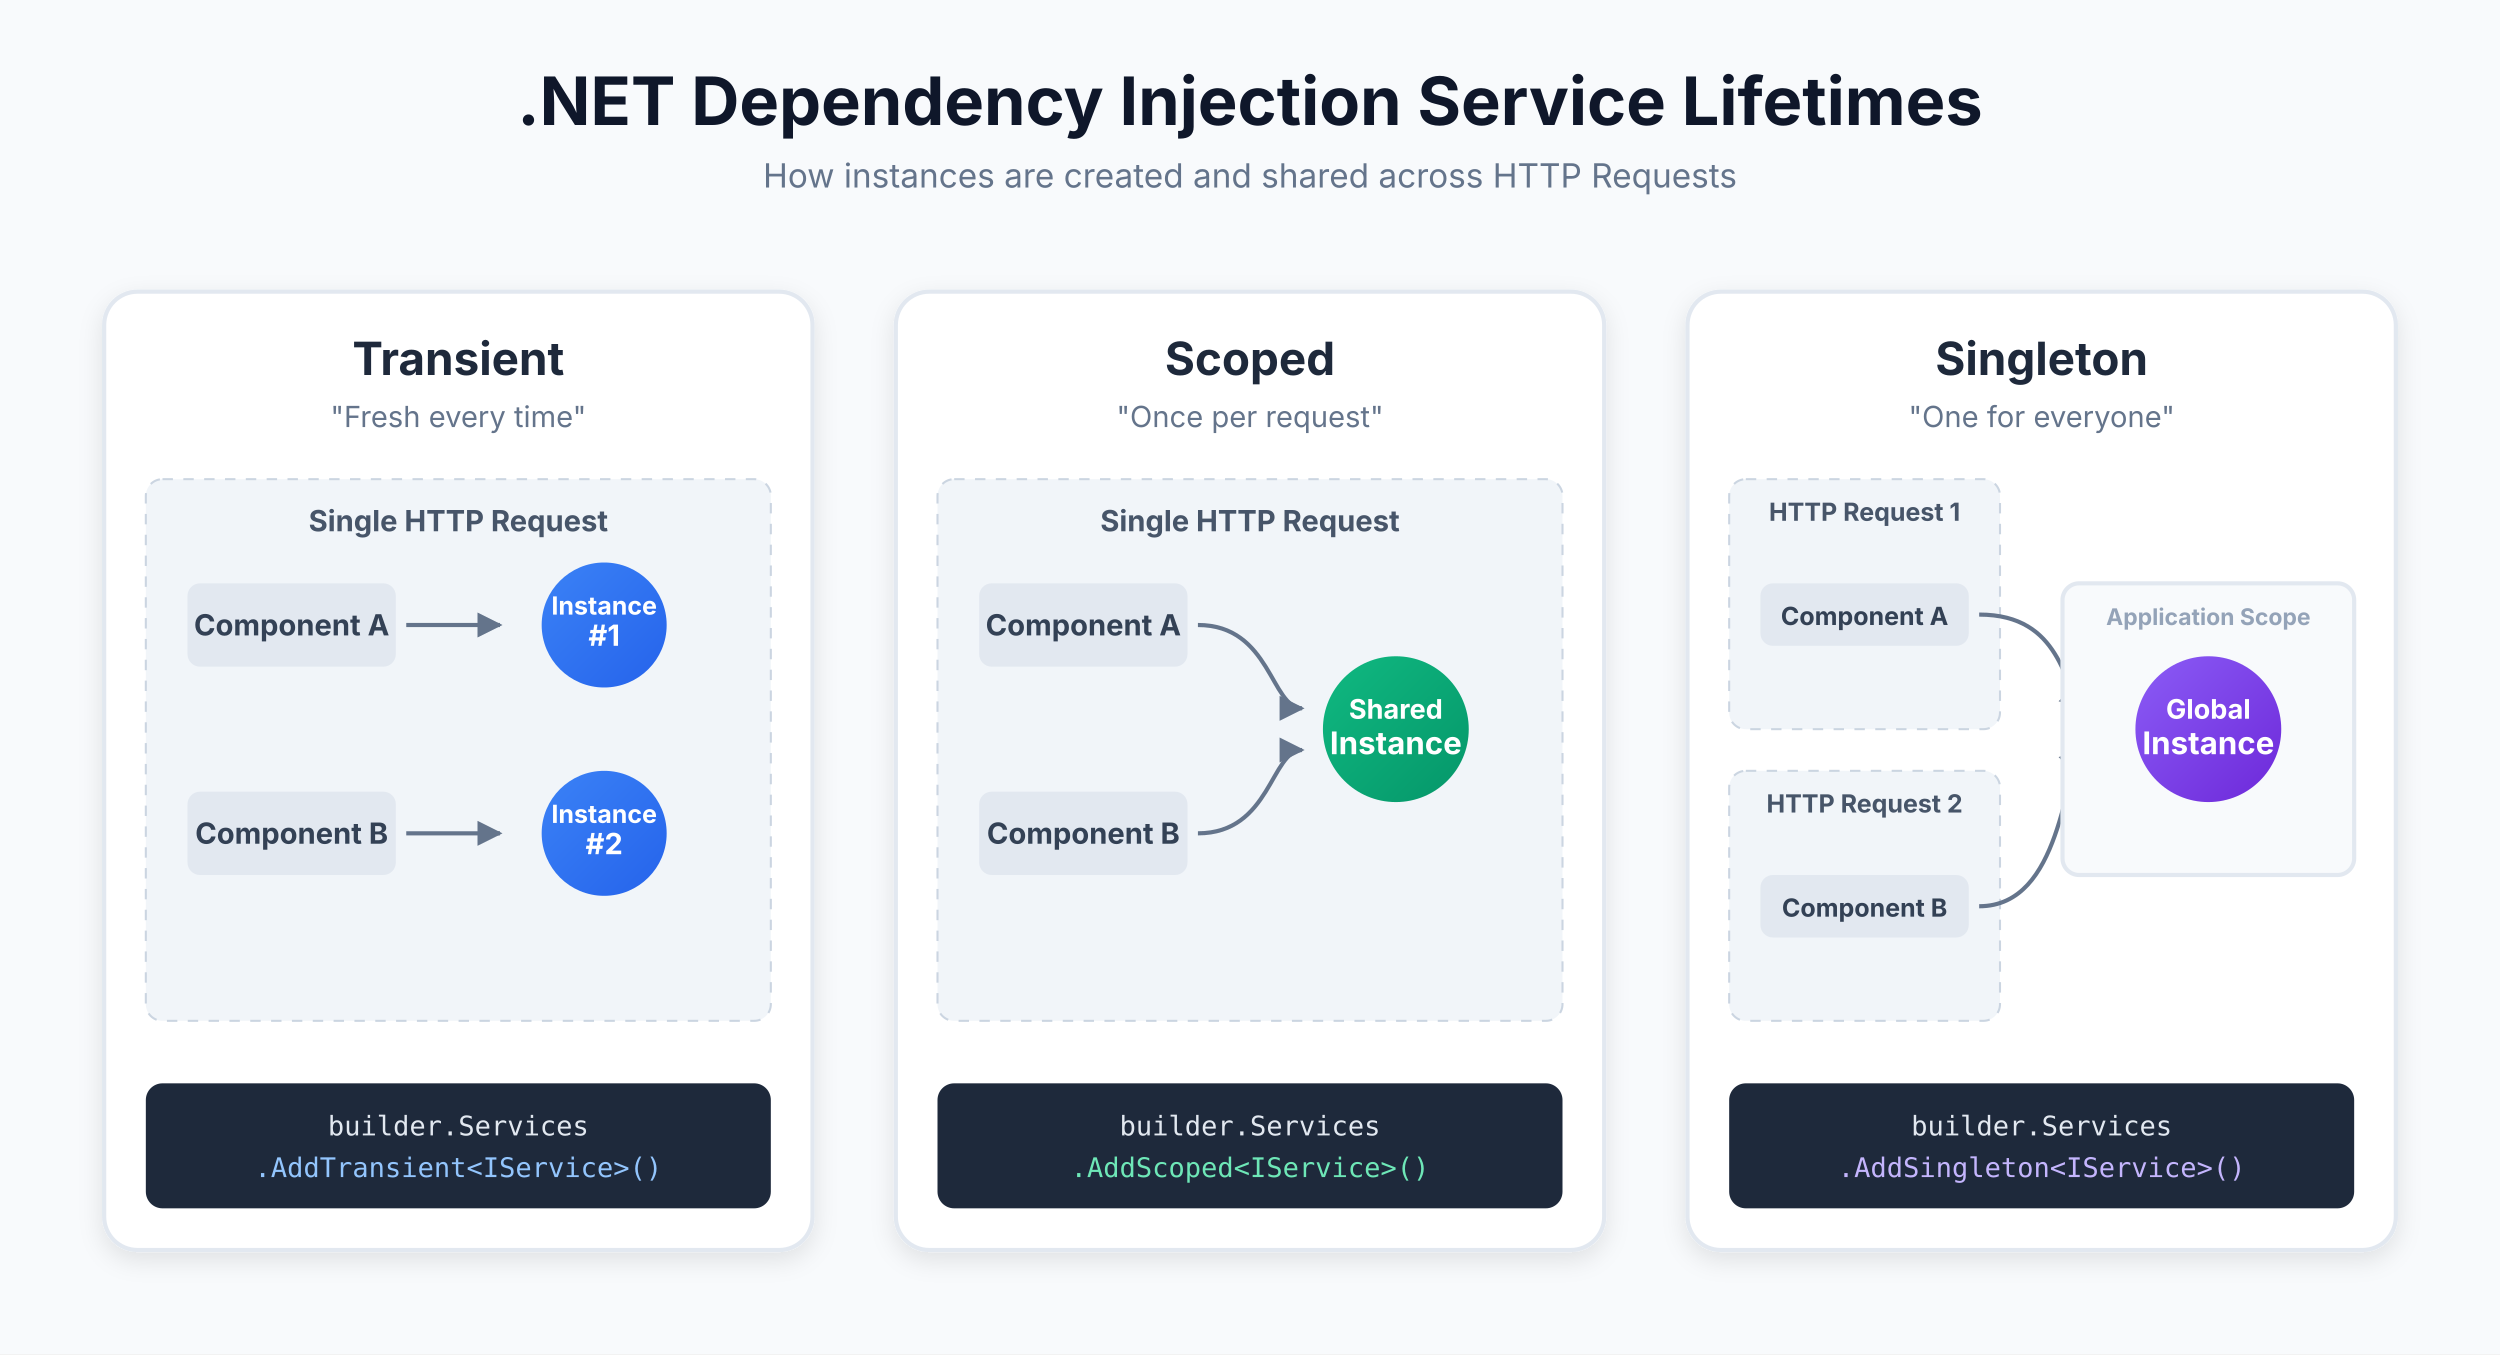
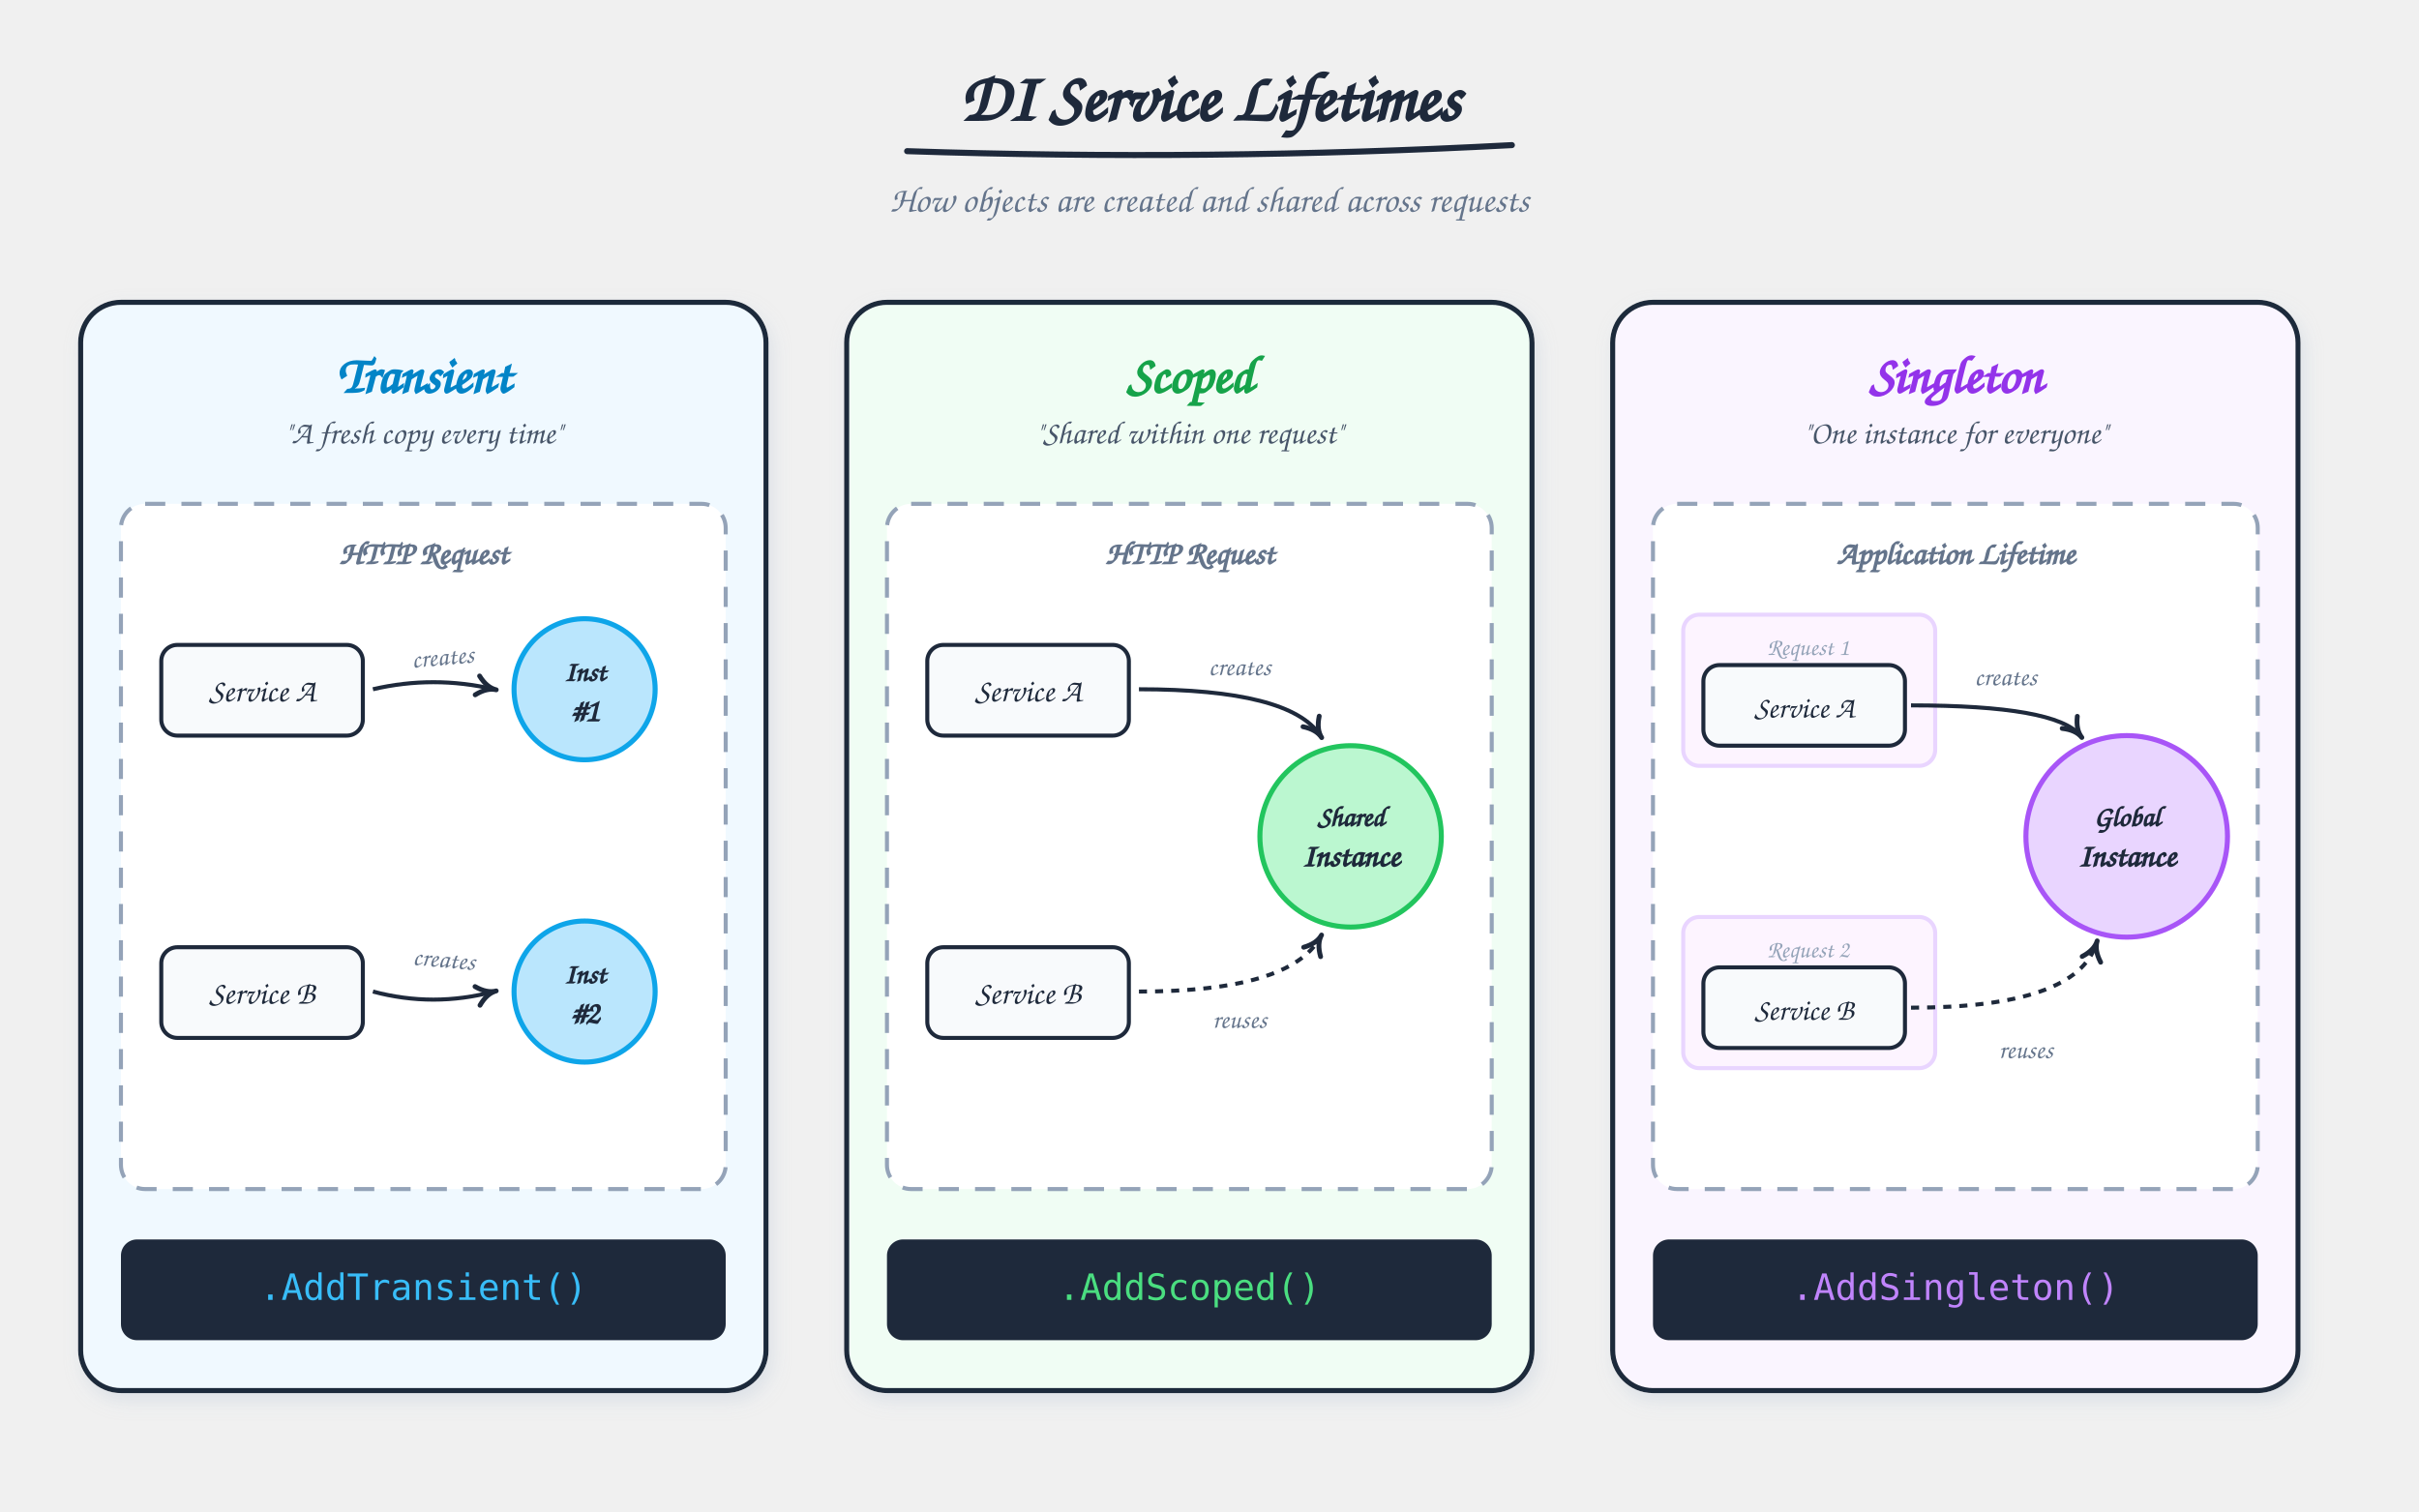
- <svg xmlns="http://www.w3.org/2000/svg" viewBox="0 0 1200 650" font-family="system-ui, -apple-system, sans-serif">
+ <svg xmlns="http://www.w3.org/2000/svg" viewBox="0 0 1200 750" width="100%" height="100%" style="background-color: #ffffff; font-family: 'Comic Sans MS', 'Chalkboard SE', 'Caveat', 'Segoe Print', cursive, sans-serif;">
  <defs>
-     <marker id="arrow" viewBox="0 0 10 10" refX="9" refY="5" markerWidth="6" markerHeight="6" orient="auto-start-reverse">
-       <path d="M 0 0 L 10 5 L 0 10 z" fill="#64748b" />
+     <marker id="arrow" viewBox="0 0 10 10" refX="8" refY="5" markerWidth="6" markerHeight="6" orient="auto-start-reverse">
+       <path d="M 1 1 Q 5 5 9 5 Q 5 5 1 9" fill="none" stroke="#1e293b" stroke-width="2" stroke-linecap="round" stroke-linejoin="round" />
    </marker>
-     <filter id="shadow" x="-10%" y="-10%" width="120%" height="120%">
-       <feDropShadow dx="0" dy="4" stdDeviation="6" flood-opacity="0.1" />
+     <filter id="shadow" x="-5%" y="-5%" width="115%" height="115%">
+       <feDropShadow dx="2" dy="4" stdDeviation="4" flood-color="#cbd5e1" flood-opacity="0.5" />
    </filter>
-     <linearGradient id="transientGrad" x1="0%" y1="0%" x2="100%" y2="100%">
-       <stop offset="0%" stop-color="#3b82f6" />
-       <stop offset="100%" stop-color="#2563eb" />
-     </linearGradient>
-     <linearGradient id="scopedGrad" x1="0%" y1="0%" x2="100%" y2="100%">
-       <stop offset="0%" stop-color="#10b981" />
-       <stop offset="100%" stop-color="#059669" />
-     </linearGradient>
-     <linearGradient id="singletonGrad" x1="0%" y1="0%" x2="100%" y2="100%">
-       <stop offset="0%" stop-color="#8b5cf6" />
-       <stop offset="100%" stop-color="#6d28d9" />
-     </linearGradient>
  </defs>
-   <rect width="100%" height="100%" fill="#f8fafc" />
-   <text x="600" y="60" font-size="32" font-weight="bold" text-anchor="middle" fill="#0f172a">.NET Dependency Injection Service Lifetimes</text>
-   <text x="600" y="90" font-size="16" text-anchor="middle" fill="#64748b">How instances are created and shared across HTTP Requests</text>
-   <g transform="translate(50, 140)">
-     <rect width="340" height="460" rx="16" fill="#ffffff" filter="url(#shadow)" stroke="#e2e8f0" stroke-width="2" />
-     <text x="170" y="40" font-size="22" font-weight="bold" text-anchor="middle" fill="#1e293b">Transient</text>
-     <text x="170" y="65" font-size="14" text-anchor="middle" fill="#64748b">"Fresh every time"</text>
-     <rect x="20" y="90" width="300" height="260" rx="8" fill="#f1f5f9" stroke="#cbd5e1" stroke-width="1" stroke-dasharray="5,5" />
-     <text x="170" y="115" font-size="14" font-weight="bold" text-anchor="middle" fill="#475569">Single HTTP Request</text>
-     <rect x="40" y="140" width="100" height="40" rx="6" fill="#e2e8f0" />
-     <text x="90" y="165" font-size="14" font-weight="bold" text-anchor="middle" fill="#334155">Component A</text>
-     <rect x="40" y="240" width="100" height="40" rx="6" fill="#e2e8f0" />
-     <text x="90" y="265" font-size="14" font-weight="bold" text-anchor="middle" fill="#334155">Component B</text>
-     <line x1="145" y1="160" x2="190" y2="160" stroke="#64748b" stroke-width="2" marker-end="url(#arrow)" />
-     <line x1="145" y1="260" x2="190" y2="260" stroke="#64748b" stroke-width="2" marker-end="url(#arrow)" />
-     <circle cx="240" cy="160" r="30" fill="url(#transientGrad)" />
-     <text x="240" y="155" font-size="12" font-weight="bold" text-anchor="middle" fill="#ffffff">Instance</text>
-     <text x="240" y="170" font-size="14" font-weight="bold" text-anchor="middle" fill="#ffffff">#1</text>
-     <circle cx="240" cy="260" r="30" fill="url(#transientGrad)" />
-     <text x="240" y="255" font-size="12" font-weight="bold" text-anchor="middle" fill="#ffffff">Instance</text>
-     <text x="240" y="270" font-size="14" font-weight="bold" text-anchor="middle" fill="#ffffff">#2</text>
-     <rect x="20" y="380" width="300" height="60" rx="8" fill="#1e293b" />
-     <text x="170" y="405" font-size="13" font-family="monospace" text-anchor="middle" fill="#e2e8f0">builder.Services</text>
-     <text x="170" y="425" font-size="13" font-family="monospace" text-anchor="middle" fill="#93c5fd">.AddTransient&lt;IService&gt;()</text>
-   </g>
-   <g transform="translate(430, 140)">
-     <rect width="340" height="460" rx="16" fill="#ffffff" filter="url(#shadow)" stroke="#e2e8f0" stroke-width="2" />
-     <text x="170" y="40" font-size="22" font-weight="bold" text-anchor="middle" fill="#1e293b">Scoped</text>
-     <text x="170" y="65" font-size="14" text-anchor="middle" fill="#64748b">"Once per request"</text>
-     <rect x="20" y="90" width="300" height="260" rx="8" fill="#f1f5f9" stroke="#cbd5e1" stroke-width="1" stroke-dasharray="5,5" />
-     <text x="170" y="115" font-size="14" font-weight="bold" text-anchor="middle" fill="#475569">Single HTTP Request</text>
-     <rect x="40" y="140" width="100" height="40" rx="6" fill="#e2e8f0" />
-     <text x="90" y="165" font-size="14" font-weight="bold" text-anchor="middle" fill="#334155">Component A</text>
-     <rect x="40" y="240" width="100" height="40" rx="6" fill="#e2e8f0" />
-     <text x="90" y="265" font-size="14" font-weight="bold" text-anchor="middle" fill="#334155">Component B</text>
-     <path d="M 145 160 C 180 160, 180 200, 195 200" stroke="#64748b" stroke-width="2" fill="none" marker-end="url(#arrow)" />
-     <path d="M 145 260 C 180 260, 180 220, 195 220" stroke="#64748b" stroke-width="2" fill="none" marker-end="url(#arrow)" />
-     <circle cx="240" cy="210" r="35" fill="url(#scopedGrad)" />
-     <text x="240" y="205" font-size="13" font-weight="bold" text-anchor="middle" fill="#ffffff">Shared</text>
-     <text x="240" y="222" font-size="15" font-weight="bold" text-anchor="middle" fill="#ffffff">Instance</text>
-     <rect x="20" y="380" width="300" height="60" rx="8" fill="#1e293b" />
-     <text x="170" y="405" font-size="13" font-family="monospace" text-anchor="middle" fill="#e2e8f0">builder.Services</text>
-     <text x="170" y="425" font-size="13" font-family="monospace" text-anchor="middle" fill="#6ee7b7">.AddScoped&lt;IService&gt;()</text>
-   </g>
-   <g transform="translate(810, 140)">
-     <rect width="340" height="460" rx="16" fill="#ffffff" filter="url(#shadow)" stroke="#e2e8f0" stroke-width="2" />
-     <text x="170" y="40" font-size="22" font-weight="bold" text-anchor="middle" fill="#1e293b">Singleton</text>
-     <text x="170" y="65" font-size="14" text-anchor="middle" fill="#64748b">"One for everyone"</text>
-     <rect x="20" y="90" width="130" height="120" rx="8" fill="#f1f5f9" stroke="#cbd5e1" stroke-width="1" stroke-dasharray="5,5" />
-     <text x="85" y="110" font-size="12" font-weight="bold" text-anchor="middle" fill="#475569">HTTP Request 1</text>
-     <rect x="35" y="140" width="100" height="30" rx="6" fill="#e2e8f0" />
-     <text x="85" y="160" font-size="12" font-weight="bold" text-anchor="middle" fill="#334155">Component A</text>
-     <rect x="20" y="230" width="130" height="120" rx="8" fill="#f1f5f9" stroke="#cbd5e1" stroke-width="1" stroke-dasharray="5,5" />
-     <text x="85" y="250" font-size="12" font-weight="bold" text-anchor="middle" fill="#475569">HTTP Request 2</text>
-     <rect x="35" y="280" width="100" height="30" rx="6" fill="#e2e8f0" />
-     <text x="85" y="300" font-size="12" font-weight="bold" text-anchor="middle" fill="#334155">Component B</text>
-     <path d="M 140 155 C 180 155, 180 190, 190 200" stroke="#64748b" stroke-width="2" fill="none" marker-end="url(#arrow)" />
-     <path d="M 140 295 C 180 295, 180 230, 190 220" stroke="#64748b" stroke-width="2" fill="none" marker-end="url(#arrow)" />
-     <rect x="180" y="140" width="140" height="140" rx="8" fill="#f8fafc" stroke="#e2e8f0" stroke-width="2" />
-     <text x="250" y="160" font-size="11" font-weight="bold" text-anchor="middle" fill="#94a3b8">Application Scope</text>
-     <circle cx="250" cy="210" r="35" fill="url(#singletonGrad)" />
-     <text x="250" y="205" font-size="13" font-weight="bold" text-anchor="middle" fill="#ffffff">Global</text>
-     <text x="250" y="222" font-size="15" font-weight="bold" text-anchor="middle" fill="#ffffff">Instance</text>
-     <rect x="20" y="380" width="300" height="60" rx="8" fill="#1e293b" />
-     <text x="170" y="405" font-size="13" font-family="monospace" text-anchor="middle" fill="#e2e8f0">builder.Services</text>
-     <text x="170" y="425" font-size="13" font-family="monospace" text-anchor="middle" fill="#c4b5fd">.AddSingleton&lt;IService&gt;()</text>
+   <g text-anchor="middle" fill="#1e293b">
+     <text x="600" y="60" font-size="34" font-weight="bold">DI Service Lifetimes</text>
+     <path d="M 450 75 Q 600 80 750 72" fill="none" stroke="#1e293b" stroke-width="3" stroke-linecap="round" />
+     <text x="600" y="105" font-size="18" fill="#64748b">How objects are created and shared across requests</text>
+     <g transform="translate(40, 150)">
+       <rect x="0" y="0" width="340" height="540" rx="20" fill="#f0f9ff" stroke="#1e293b" stroke-width="2.5" filter="url(#shadow)" />
+       <text x="170" y="45" font-size="26" font-weight="bold" fill="#0284c7">Transient</text>
+       <text x="170" y="70" font-size="16" fill="#475569">"A fresh copy every time"</text>
+       <rect x="20" y="100" width="300" height="340" rx="12" fill="#ffffff" stroke="#94a3b8" stroke-width="2" stroke-dasharray="10 8" />
+       <text x="170" y="130" font-size="16" font-weight="bold" fill="#64748b">HTTP Request</text>
+       <rect x="40" y="170" width="100" height="45" rx="8" fill="#f8fafc" stroke="#1e293b" stroke-width="2" />
+       <text x="90" y="198" font-size="16">Service A</text>
+       <circle cx="250" cy="192" r="35" fill="#bae6fd" stroke="#0ea5e9" stroke-width="2.5" />
+       <text x="250" y="188" font-size="14" font-weight="bold">Inst</text>
+       <text x="250" y="208" font-size="16" font-weight="bold">#1</text>
+       <rect x="40" y="320" width="100" height="45" rx="8" fill="#f8fafc" stroke="#1e293b" stroke-width="2" />
+       <text x="90" y="348" font-size="16">Service B</text>
+       <circle cx="250" cy="342" r="35" fill="#bae6fd" stroke="#0ea5e9" stroke-width="2.5" />
+       <text x="250" y="338" font-size="14" font-weight="bold">Inst</text>
+       <text x="250" y="358" font-size="16" font-weight="bold">#2</text>
+       <path d="M 145 192 Q 175 185 205 192" fill="none" stroke="#1e293b" stroke-width="2" marker-end="url(#arrow)" />
+       <text x="180" y="180" font-size="13" fill="#64748b" transform="rotate(-5 180 180)">creates</text>
+       <path d="M 145 342 Q 175 350 205 342" fill="none" stroke="#1e293b" stroke-width="2" marker-end="url(#arrow)" />
+       <text x="180" y="330" font-size="13" fill="#64748b" transform="rotate(5 180 330)">creates</text>
+       <rect x="20" y="465" width="300" height="50" rx="8" fill="#1e293b" />
+       <text x="170" y="495" font-size="18" fill="#38bdf8" font-family="monospace">.AddTransient()</text>
+     </g>
+     <g transform="translate(420, 150)">
+       <rect x="0" y="0" width="340" height="540" rx="20" fill="#f0fdf4" stroke="#1e293b" stroke-width="2.5" filter="url(#shadow)" />
+       <text x="170" y="45" font-size="26" font-weight="bold" fill="#16a34a">Scoped</text>
+       <text x="170" y="70" font-size="16" fill="#475569">"Shared within one request"</text>
+       <rect x="20" y="100" width="300" height="340" rx="12" fill="#ffffff" stroke="#94a3b8" stroke-width="2" stroke-dasharray="10 8" />
+       <text x="170" y="130" font-size="16" font-weight="bold" fill="#64748b">HTTP Request</text>
+       <rect x="40" y="170" width="100" height="45" rx="8" fill="#f8fafc" stroke="#1e293b" stroke-width="2" />
+       <text x="90" y="198" font-size="16">Service A</text>
+       <rect x="40" y="320" width="100" height="45" rx="8" fill="#f8fafc" stroke="#1e293b" stroke-width="2" />
+       <text x="90" y="348" font-size="16">Service B</text>
+       <circle cx="250" cy="265" r="45" fill="#bbf7d0" stroke="#22c55e" stroke-width="2.5" />
+       <text x="250" y="260" font-size="14" font-weight="bold">Shared</text>
+       <text x="250" y="280" font-size="16" font-weight="bold">Instance</text>
+       <path d="M 145 192 Q 220 192 235 215" fill="none" stroke="#1e293b" stroke-width="2" marker-end="url(#arrow)" />
+       <text x="195" y="185" font-size="13" fill="#64748b">creates</text>
+       <path d="M 145 342 Q 220 342 235 315" fill="none" stroke="#1e293b" stroke-width="2" stroke-dasharray="4 4" marker-end="url(#arrow)" />
+       <text x="195" y="360" font-size="13" fill="#64748b">reuses</text>
+       <rect x="20" y="465" width="300" height="50" rx="8" fill="#1e293b" />
+       <text x="170" y="495" font-size="18" fill="#4ade80" font-family="monospace">.AddScoped()</text>
+     </g>
+     <g transform="translate(800, 150)">
+       <rect x="0" y="0" width="340" height="540" rx="20" fill="#faf5ff" stroke="#1e293b" stroke-width="2.5" filter="url(#shadow)" />
+       <text x="170" y="45" font-size="26" font-weight="bold" fill="#9333ea">Singleton</text>
+       <text x="170" y="70" font-size="16" fill="#475569">"One instance for everyone"</text>
+       <rect x="20" y="100" width="300" height="340" rx="12" fill="#ffffff" stroke="#94a3b8" stroke-width="2" stroke-dasharray="10 8" />
+       <text x="170" y="130" font-size="16" font-weight="bold" fill="#64748b">Application Lifetime</text>
+       <rect x="35" y="155" width="125" height="75" rx="8" fill="#fdf4ff" stroke="#e9d5ff" stroke-width="2" />
+       <text x="97" y="175" font-size="12" fill="#94a3b8">Request 1</text>
+       <rect x="45" y="180" width="100" height="40" rx="8" fill="#f8fafc" stroke="#1e293b" stroke-width="2" />
+       <text x="95" y="206" font-size="15">Service A</text>
+       <rect x="35" y="305" width="125" height="75" rx="8" fill="#fdf4ff" stroke="#e9d5ff" stroke-width="2" />
+       <text x="97" y="325" font-size="12" fill="#94a3b8">Request 2</text>
+       <rect x="45" y="330" width="100" height="40" rx="8" fill="#f8fafc" stroke="#1e293b" stroke-width="2" />
+       <text x="95" y="356" font-size="15">Service B</text>
+       <circle cx="255" cy="265" r="50" fill="#e9d5ff" stroke="#a855f7" stroke-width="2.5" />
+       <text x="255" y="260" font-size="14" font-weight="bold">Global</text>
+       <text x="255" y="280" font-size="16" font-weight="bold">Instance</text>
+       <path d="M 148 200 Q 220 200 232 215" fill="none" stroke="#1e293b" stroke-width="2" marker-end="url(#arrow)" />
+       <text x="195" y="190" font-size="13" fill="#64748b">creates</text>
+       <path d="M 148 350 Q 230 350 240 318" fill="none" stroke="#1e293b" stroke-width="2" stroke-dasharray="4 4" marker-end="url(#arrow)" />
+       <text x="205" y="375" font-size="13" fill="#64748b">reuses</text>
+       <rect x="20" y="465" width="300" height="50" rx="8" fill="#1e293b" />
+       <text x="170" y="495" font-size="18" fill="#c084fc" font-family="monospace">.AddSingleton()</text>
+     </g>
  </g>
</svg>
